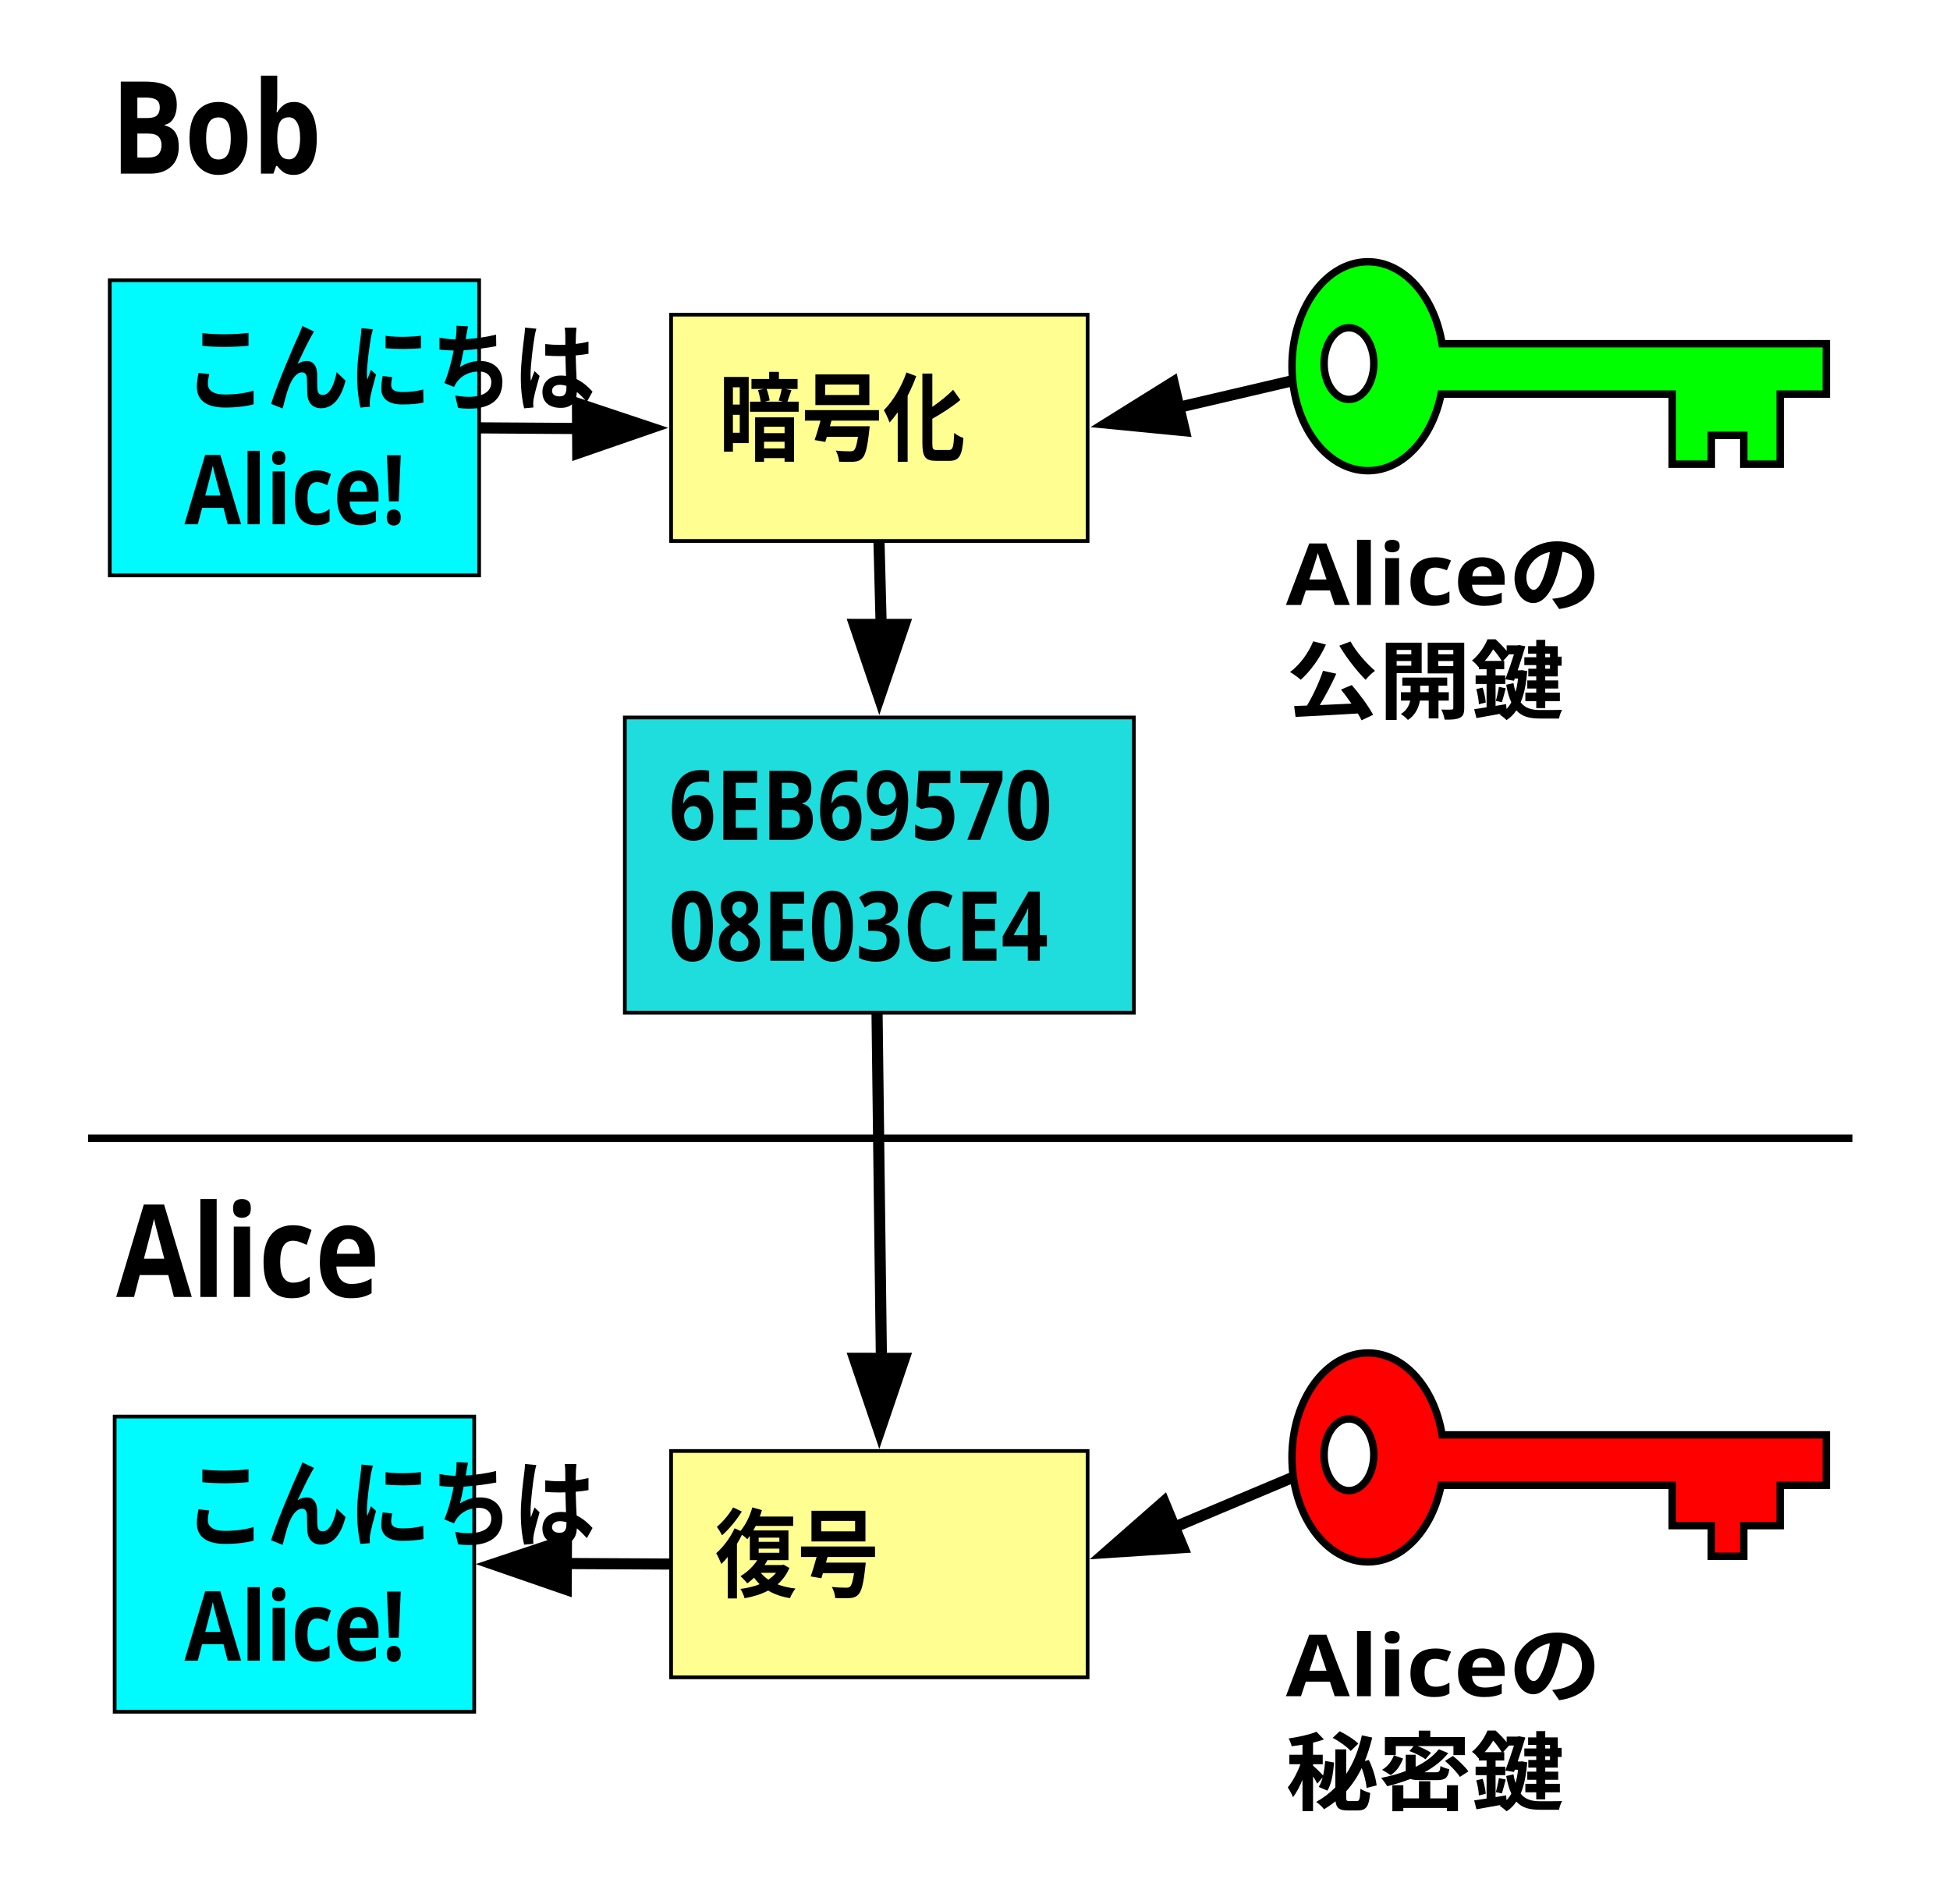
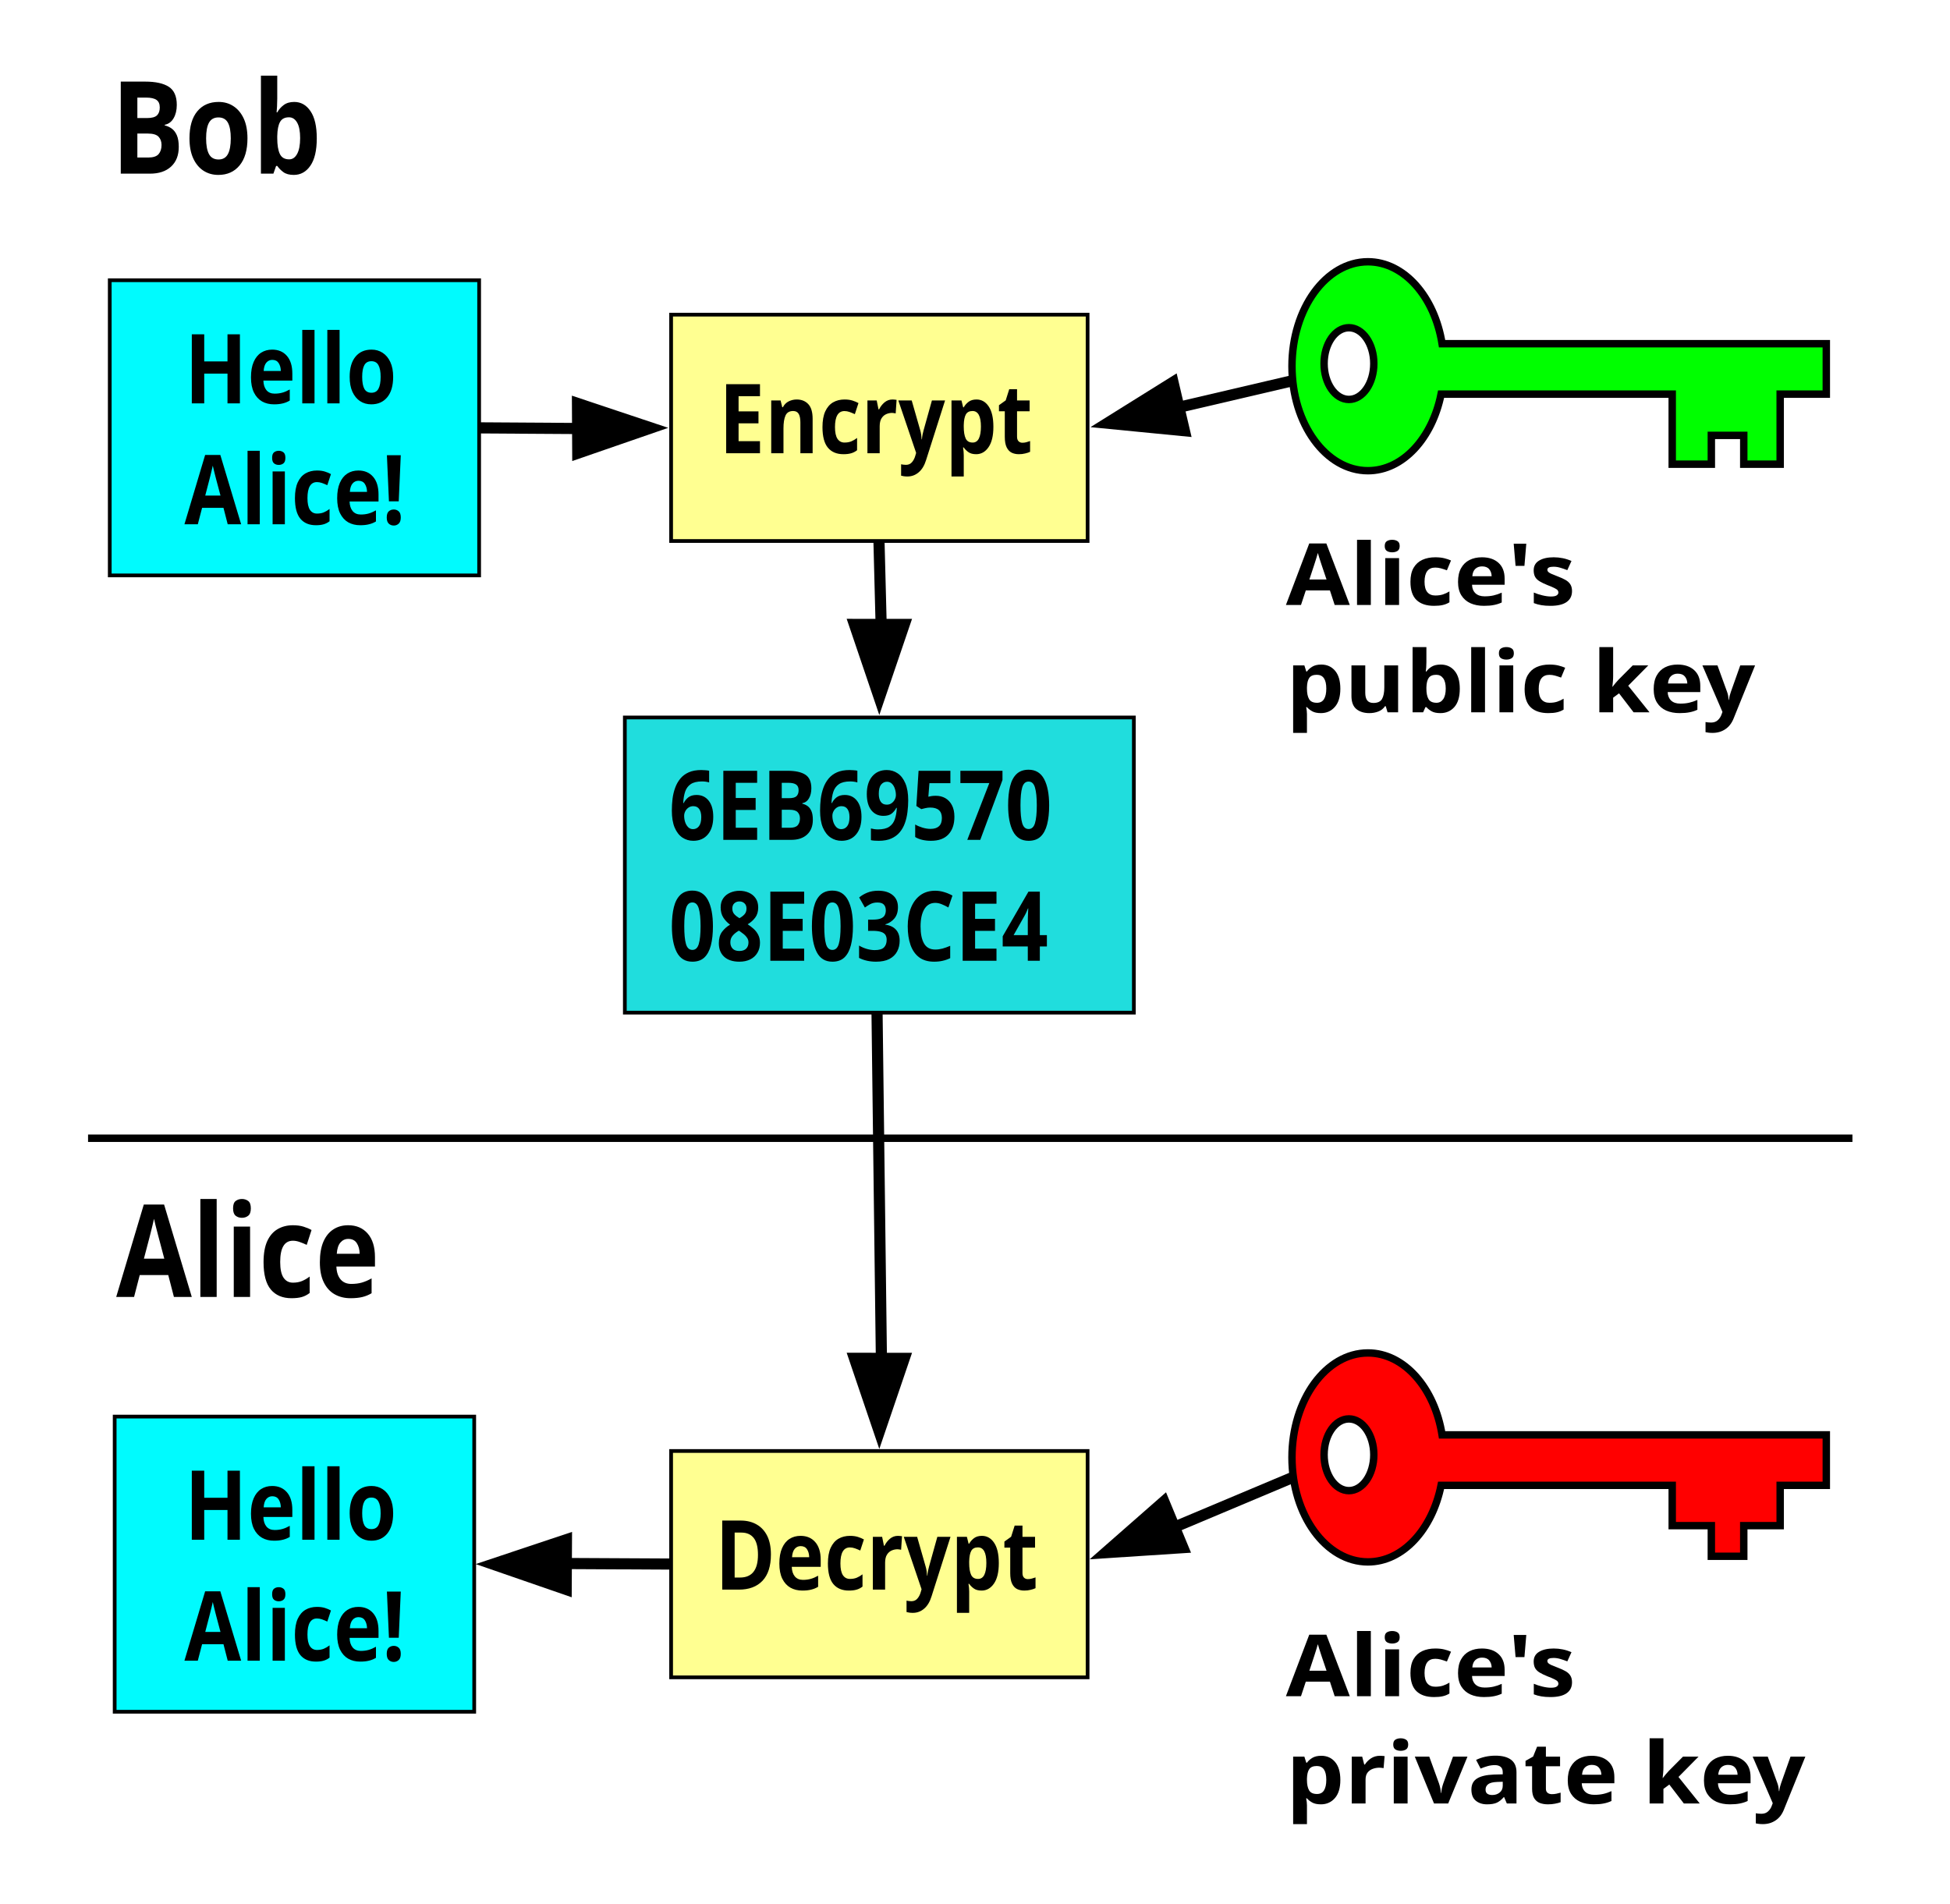
- <svg xmlns="http://www.w3.org/2000/svg" role="img" aria-label="公開鍵で暗号化し秘密鍵で復号する流れ" version="1.0" x="0" y="0" width="525px" height="512.5px" id="svg2">
+ <svg xmlns="http://www.w3.org/2000/svg" version="1.0" x="0" y="0" width="525px" height="512.5px" id="svg2">
  <defs id="defs4">
    <marker refX="0" refY="0" orient="auto" style="overflow:visible" id="Arrow2Lend">
      <path d="M 8.719,4.034 L -2.207,0.016 L 8.719,-4.002 C 6.973,-1.63 6.983,1.616 8.719,4.034 z " transform="matrix(-1.1,0,0,-1.1,5.5,0)" style="font-size:12px;fill-rule:evenodd;stroke-width:0.625;stroke-linejoin:round" id="path7487" />
    </marker>
    <marker id="marker1456" style="overflow:visible" orient="auto" refY="0" refX="0">
      <path id="path1458" style="font-size:12px;fill-rule:evenodd;stroke-width:0.625;stroke-linejoin:round" transform="matrix(-1.1,0,0,-1.1,5.5,0)" d="M 8.719,4.034 L -2.207,0.016 L 8.719,-4.002 C 6.973,-1.63 6.983,1.616 8.719,4.034 z " />
    </marker>
  </defs>
  <path d="M 349.942,396.955 L 311.467,413.138" style="fill:none;fill-opacity:0.75;fill-rule:evenodd;stroke:#000000;stroke-width:3;stroke-linecap:butt;stroke-linejoin:miter;marker-start:none;marker-end:none;stroke-miterlimit:4;stroke-dasharray:none;stroke-opacity:1" id="path2937" />
  <path d="M 353.87,101.121 L 311.25,111.086" style="fill:none;fill-opacity:0.75;fill-rule:evenodd;stroke:#000000;stroke-width:3;stroke-linecap:butt;stroke-linejoin:miter;marker-start:none;marker-end:none;stroke-miterlimit:4;stroke-dasharray:none;stroke-opacity:1" id="path2935" />
  <path d="M 236.128,272.733 L 237.37,371.421" style="fill:none;fill-opacity:0.75;fill-rule:evenodd;stroke:#000000;stroke-width:3;stroke-linecap:butt;stroke-linejoin:miter;marker-start:none;marker-end:none;stroke-miterlimit:4;stroke-dasharray:none;stroke-opacity:1" id="path2917" />
  <path d="M 236.128,125.597 L 237.37,173.508" style="fill:none;fill-opacity:0.75;fill-rule:evenodd;stroke:#000000;stroke-width:3;stroke-linecap:butt;stroke-linejoin:miter;marker-start:none;marker-end:none;stroke-miterlimit:4;stroke-dasharray:none;stroke-opacity:1" id="path12787" />
  <path d="M 91.84,114.967 L 160.93,115.398" style="fill:none;fill-opacity:0.75;fill-rule:evenodd;stroke:#000000;stroke-width:3;stroke-linecap:butt;stroke-linejoin:miter;marker-start:none;marker-end:none;stroke-miterlimit:4;stroke-dasharray:none;stroke-opacity:1" id="path12783" />
  <rect width="99.449" height="79.465" x="29.549" y="75.45" style="opacity:1;fill:#00fbfe;fill-opacity:1;fill-rule:evenodd;stroke:#000000;stroke-width:1;stroke-linecap:square;stroke-linejoin:miter;stroke-miterlimit:4;stroke-dasharray:none;stroke-dashoffset:10;stroke-opacity:1" id="rect9051" />
  <switch style="font-style:normal;font-variant:normal;font-weight:bold;font-stretch:normal;font-size:24px;line-height:0%;font-family:Tahoma;text-align:start;writing-mode:lr-tb;text-anchor:start;fill:#000000;fill-opacity:1;stroke:none;stroke-width:1px;stroke-linecap:butt;stroke-linejoin:miter;stroke-opacity:1">
    <text x="53.871" y="100.105" transform="scale(0.921745,1.084899)" style="font-style:normal;font-variant:normal;font-weight:bold;font-stretch:normal;font-size:24px;line-height:0%;font-family:Tahoma;text-align:start;writing-mode:lr-tb;text-anchor:start;fill:#000000;fill-opacity:1;stroke:none;stroke-width:1px;stroke-linecap:butt;stroke-linejoin:miter;stroke-opacity:1" id="text6642-pt-br" xml:space="preserve" systemLanguage="pt-br">
      <tspan x="53.871" y="100.105" id="tspan11289-pt-br">Olá</tspan>
      <tspan x="53.871" y="130.105" id="tspan2167-pt-br">Alice!</tspan>
    </text>
    <text x="53.871" y="100.105" transform="scale(0.921745,1.084899)" style="font-style:normal;font-variant:normal;font-weight:bold;font-stretch:normal;font-size:24px;line-height:0%;font-family:Tahoma;text-align:start;writing-mode:lr-tb;text-anchor:start;fill:#000000;fill-opacity:1;stroke:none;stroke-width:1px;stroke-linecap:butt;stroke-linejoin:miter;stroke-opacity:1" id="text6642" xml:space="preserve">
-       <tspan x="53.871" y="100.105" id="tspan11289">こんにちは</tspan>
+       <tspan x="53.871" y="100.105" id="tspan11289">Hello </tspan>
      <tspan x="53.871" y="130.105" id="tspan2167">Alice!</tspan>
    </text>
  </switch>
  <path d="M 368.29,364.251 C 357.002,364.251 347.841,376.858 347.841,392.385 C 347.841,407.912 357.002,420.507 368.29,420.507 C 377.683,420.507 385.592,411.774 387.986,399.897 L 450.213,399.897 L 450.213,410.747 L 460.744,410.747 L 460.744,418.992 L 469.475,418.992 L 469.475,410.747 L 479.278,410.747 L 479.278,399.897 L 491.698,399.897 L 491.698,386.311 L 388.254,386.311 C 386.232,373.704 378.06,364.251 368.29,364.251 z M 363.171,382.01 C 366.866,382.01 369.873,386.338 369.873,391.667 C 369.873,396.995 366.866,401.323 363.171,401.323 C 359.477,401.323 356.483,396.995 356.483,391.667 C 356.483,386.338 359.477,382.01 363.171,382.01 z " style="opacity:1;fill:#ff0000;fill-opacity:1;fill-rule:evenodd;stroke:#000000;stroke-width:2;stroke-linecap:square;stroke-linejoin:miter;stroke-miterlimit:4;stroke-dasharray:none;stroke-dashoffset:10;stroke-opacity:1" id="path1306" />
  <switch style="font-style:normal;font-variant:normal;font-weight:bold;font-stretch:normal;font-size:24px;line-height:0%;font-family:Tahoma;text-align:start;writing-mode:lr-tb;text-anchor:start;fill:#000000;fill-opacity:1;stroke:none;stroke-width:1px;stroke-linecap:butt;stroke-linejoin:miter;stroke-opacity:1">
    <text x="333.314" y="474.334" transform="scale(1.038686,0.962755)" style="font-style:normal;font-variant:normal;font-weight:bold;font-stretch:normal;font-size:24px;line-height:0%;font-family:Tahoma;text-align:start;writing-mode:lr-tb;text-anchor:start;fill:#000000;fill-opacity:1;stroke:none;stroke-width:1px;stroke-linecap:butt;stroke-linejoin:miter;stroke-opacity:1" id="text8995-pt-br" xml:space="preserve" systemLanguage="pt-br">
      <tspan x="333.314" y="474.334" id="tspan8997-pt-br">Chave privada</tspan>
      <tspan x="333.314" y="504.334" id="tspan9043-pt-br">de Alice</tspan>
    </text>
    <text x="333.314" y="474.334" transform="scale(1.038686,0.962755)" style="font-style:normal;font-variant:normal;font-weight:bold;font-stretch:normal;font-size:24px;line-height:0%;font-family:Tahoma;text-align:start;writing-mode:lr-tb;text-anchor:start;fill:#000000;fill-opacity:1;stroke:none;stroke-width:1px;stroke-linecap:butt;stroke-linejoin:miter;stroke-opacity:1" id="text8995" xml:space="preserve">
-       <tspan x="333.314" y="474.334" id="tspan8997">Aliceの</tspan>
-       <tspan x="333.314" y="504.334" id="tspan9043">秘密鍵</tspan>
+       <tspan x="333.314" y="474.334" id="tspan8997">Alice's</tspan>
+       <tspan x="333.314" y="504.334" id="tspan9043">private key</tspan>
    </text>
  </switch>
  <rect width="112.129" height="60.939" x="180.685" y="84.713" style="opacity:1;fill:#ffff91;fill-opacity:1;fill-rule:evenodd;stroke:#000000;stroke-width:1;stroke-linecap:square;stroke-linejoin:miter;stroke-miterlimit:4;stroke-dasharray:none;stroke-dashoffset:10;stroke-opacity:1" id="rect10547" />
  <switch style="font-style:normal;font-variant:normal;font-weight:bold;font-stretch:normal;font-size:24px;line-height:0%;font-family:Tahoma;text-align:start;writing-mode:lr-tb;text-anchor:start;fill:#000000;fill-opacity:1;stroke:none;stroke-width:1px;stroke-linecap:butt;stroke-linejoin:miter;stroke-opacity:1">
    <text x="209.95" y="112.48" transform="scale(0.921745,1.084899)" style="font-style:normal;font-variant:normal;font-weight:bold;font-stretch:normal;font-size:24px;line-height:0%;font-family:Tahoma;text-align:start;writing-mode:lr-tb;text-anchor:start;fill:#000000;fill-opacity:1;stroke:none;stroke-width:1px;stroke-linecap:butt;stroke-linejoin:miter;stroke-opacity:1" id="text11291-pt-br" xml:space="preserve" systemLanguage="pt-br">
      <tspan x="209.95" y="112.48" id="tspan11295-pt-br">Cifrar</tspan>
    </text>
    <text x="209.95" y="112.48" transform="scale(0.921745,1.084899)" style="font-style:normal;font-variant:normal;font-weight:bold;font-stretch:normal;font-size:24px;line-height:0%;font-family:Tahoma;text-align:start;writing-mode:lr-tb;text-anchor:start;fill:#000000;fill-opacity:1;stroke:none;stroke-width:1px;stroke-linecap:butt;stroke-linejoin:miter;stroke-opacity:1" id="text11291" xml:space="preserve">
-       <tspan x="209.95" y="112.48" id="tspan11295">暗号化</tspan>
+       <tspan x="209.95" y="112.48" id="tspan11295">Encrypt</tspan>
    </text>
  </switch>
  <rect width="137.046" height="79.465" x="168.226" y="193.167" style="opacity:1;fill:#20dddd;fill-opacity:1;fill-rule:evenodd;stroke:#000000;stroke-width:1;stroke-linecap:square;stroke-linejoin:miter;stroke-miterlimit:4;stroke-dasharray:none;stroke-dashoffset:10;stroke-opacity:1" id="rect2159" />
  <switch style="font-style:normal;font-variant:normal;font-weight:bold;font-stretch:normal;font-size:24px;line-height:0%;font-family:Tahoma;text-align:start;writing-mode:lr-tb;text-anchor:start;fill:#000000;fill-opacity:1;stroke:none;stroke-width:1px;stroke-linecap:butt;stroke-linejoin:miter;stroke-opacity:1">
    <text x="195.396" y="208.417" transform="scale(0.921745,1.084899)" style="font-style:normal;font-variant:normal;font-weight:bold;font-stretch:normal;font-size:24px;line-height:0%;font-family:Tahoma;text-align:start;writing-mode:lr-tb;text-anchor:start;fill:#000000;fill-opacity:1;stroke:none;stroke-width:1px;stroke-linecap:butt;stroke-linejoin:miter;stroke-opacity:1" id="text2161" xml:space="preserve">
      <tspan x="195.396" y="208.417" id="tspan2163">6EB69570</tspan>
      <tspan x="195.396" y="238.418" id="tspan2165">08E03CE4</tspan>
    </text>
  </switch>
  <path d="M 224.352,421.315 L 147.535,420.918" style="fill:none;fill-opacity:0.75;fill-rule:evenodd;stroke:#000000;stroke-width:3;stroke-linecap:butt;stroke-linejoin:miter;marker-start:none;marker-end:none;stroke-miterlimit:4;stroke-dasharray:none;stroke-opacity:1" id="path2919" />
  <rect width="96.799" height="79.465" x="30.874" y="381.385" style="opacity:1;fill:#00fbfe;fill-opacity:1;fill-rule:evenodd;stroke:#000000;stroke-width:1;stroke-linecap:square;stroke-linejoin:miter;stroke-miterlimit:4;stroke-dasharray:none;stroke-dashoffset:10;stroke-opacity:1" id="rect2921" />
  <switch style="font-style:normal;font-variant:normal;font-weight:bold;font-stretch:normal;font-size:24px;line-height:0%;font-family:Tahoma;text-align:start;writing-mode:lr-tb;text-anchor:start;fill:#000000;fill-opacity:1;stroke:none;stroke-width:1px;stroke-linecap:butt;stroke-linejoin:miter;stroke-opacity:1">
    <text x="53.87" y="382.107" transform="scale(0.921745,1.084899)" style="font-style:normal;font-variant:normal;font-weight:bold;font-stretch:normal;font-size:24px;line-height:0%;font-family:Tahoma;text-align:start;writing-mode:lr-tb;text-anchor:start;fill:#000000;fill-opacity:1;stroke:none;stroke-width:1px;stroke-linecap:butt;stroke-linejoin:miter;stroke-opacity:1" id="text2923-pt-br" xml:space="preserve" systemLanguage="pt-br">
      <tspan x="53.87" y="382.107" id="tspan2925-pt-br">Olá</tspan>
      <tspan x="53.87" y="412.108" id="tspan2927-pt-br">Alice!</tspan>
    </text>
    <text x="53.87" y="382.107" transform="scale(0.921745,1.084899)" style="font-style:normal;font-variant:normal;font-weight:bold;font-stretch:normal;font-size:24px;line-height:0%;font-family:Tahoma;text-align:start;writing-mode:lr-tb;text-anchor:start;fill:#000000;fill-opacity:1;stroke:none;stroke-width:1px;stroke-linecap:butt;stroke-linejoin:miter;stroke-opacity:1" id="text2923" xml:space="preserve">
-       <tspan x="53.87" y="382.107" id="tspan2925">こんにちは</tspan>
+       <tspan x="53.87" y="382.107" id="tspan2925">Hello </tspan>
      <tspan x="53.87" y="412.108" id="tspan2927">Alice!</tspan>
    </text>
  </switch>
  <rect width="112.129" height="60.939" x="180.685" y="390.647" style="opacity:1;fill:#ffff91;fill-opacity:1;fill-rule:evenodd;stroke:#000000;stroke-width:1;stroke-linecap:square;stroke-linejoin:miter;stroke-miterlimit:4;stroke-dasharray:none;stroke-dashoffset:10;stroke-opacity:1" id="rect2929" />
  <switch style="font-style:normal;font-variant:normal;font-weight:bold;font-stretch:normal;font-size:24px;line-height:0%;font-family:Tahoma;text-align:start;writing-mode:lr-tb;text-anchor:start;fill:#000000;fill-opacity:1;stroke:none;stroke-width:1px;stroke-linecap:butt;stroke-linejoin:miter;stroke-opacity:1">
    <text x="208.801" y="394.482" transform="scale(0.921745,1.084899)" style="font-style:normal;font-variant:normal;font-weight:bold;font-stretch:normal;font-size:24px;line-height:0%;font-family:Tahoma;text-align:start;writing-mode:lr-tb;text-anchor:start;fill:#000000;fill-opacity:1;stroke:none;stroke-width:1px;stroke-linecap:butt;stroke-linejoin:miter;stroke-opacity:1" id="text2931-pt-br" xml:space="preserve" systemLanguage="pt-br">
      <tspan x="208.801" y="394.482" id="tspan2933-pt-br">Decifrar</tspan>
    </text>
    <text x="208.801" y="394.482" transform="scale(0.921745,1.084899)" style="font-style:normal;font-variant:normal;font-weight:bold;font-stretch:normal;font-size:24px;line-height:0%;font-family:Tahoma;text-align:start;writing-mode:lr-tb;text-anchor:start;fill:#000000;fill-opacity:1;stroke:none;stroke-width:1px;stroke-linecap:butt;stroke-linejoin:miter;stroke-opacity:1" id="text2931" xml:space="preserve">
-       <tspan x="208.801" y="394.482" id="tspan2933">復号</tspan>
+       <tspan x="208.801" y="394.482" id="tspan2933">Decrypt</tspan>
    </text>
  </switch>
  <path d="M 368.29,70.472 C 357.002,70.472 347.841,83.079 347.841,98.605 C 347.841,114.132 357.002,126.728 368.29,126.728 C 377.683,126.728 385.592,117.994 387.986,106.117 L 450.213,106.117 L 450.213,124.967 L 460.744,124.967 L 460.744,117.212 L 469.475,117.212 L 469.475,124.967 L 479.278,124.967 L 479.278,106.117 L 491.698,106.117 L 491.698,92.531 L 388.254,92.531 C 386.232,79.924 378.06,70.472 368.29,70.472 z M 363.171,88.23 C 366.866,88.23 369.873,92.558 369.873,97.887 C 369.873,103.215 366.866,107.543 363.171,107.543 C 359.477,107.543 356.483,103.215 356.483,97.887 C 356.483,92.558 359.477,88.23 363.171,88.23 z " style="opacity:1;fill:#00ff00;fill-opacity:1;fill-rule:evenodd;stroke:#000000;stroke-width:2;stroke-linecap:square;stroke-linejoin:miter;stroke-miterlimit:4;stroke-dasharray:none;stroke-dashoffset:10;stroke-opacity:1" id="path5914" />
  <switch style="font-style:normal;font-variant:normal;font-weight:bold;font-stretch:normal;font-size:24px;line-height:0%;font-family:Tahoma;text-align:start;writing-mode:lr-tb;text-anchor:start;fill:#000000;fill-opacity:1;stroke:none;stroke-width:1px;stroke-linecap:butt;stroke-linejoin:miter;stroke-opacity:1">
    <text x="333.314" y="169.184" transform="scale(1.038686,0.962755)" style="font-style:normal;font-variant:normal;font-weight:bold;font-stretch:normal;font-size:24px;line-height:0%;font-family:Tahoma;text-align:start;writing-mode:lr-tb;text-anchor:start;fill:#000000;fill-opacity:1;stroke:none;stroke-width:1px;stroke-linecap:butt;stroke-linejoin:miter;stroke-opacity:1" id="text9045-pt-br" xml:space="preserve" systemLanguage="pt-br">
      <tspan x="333.314" y="169.184" id="tspan9047-pt-br">Chave pública</tspan>
      <tspan x="333.314" y="199.184" id="tspan9049-pt-br">de Alice</tspan>
    </text>
    <text x="333.314" y="169.184" transform="scale(1.038686,0.962755)" style="font-style:normal;font-variant:normal;font-weight:bold;font-stretch:normal;font-size:24px;line-height:0%;font-family:Tahoma;text-align:start;writing-mode:lr-tb;text-anchor:start;fill:#000000;fill-opacity:1;stroke:none;stroke-width:1px;stroke-linecap:butt;stroke-linejoin:miter;stroke-opacity:1" id="text9045" xml:space="preserve">
-       <tspan x="333.314" y="169.184" id="tspan9047">Aliceの</tspan>
-       <tspan x="333.314" y="199.184" id="tspan9049">公開鍵</tspan>
+       <tspan x="333.314" y="169.184" id="tspan9047">Alice's</tspan>
+       <tspan x="333.314" y="199.184" id="tspan9049">public key</tspan>
    </text>
  </switch>
  <path d="M 23.708,306.446 L 498.734,306.446" style="fill:none;fill-opacity:0.75;fill-rule:evenodd;stroke:#000000;stroke-width:2;stroke-linecap:butt;stroke-linejoin:miter;stroke-miterlimit:4;stroke-dasharray:none;stroke-opacity:1" id="path1378" />
  <switch style="font-style:normal;font-variant:normal;font-weight:bold;font-stretch:normal;font-size:32.001px;line-height:0%;font-family:Tahoma;text-align:start;writing-mode:lr-tb;text-anchor:start;fill:#000000;fill-opacity:1;stroke:none;stroke-width:1px;stroke-linecap:butt;stroke-linejoin:miter;stroke-opacity:1">
    <text x="33.94" y="321.851" transform="scale(0.921745,1.084899)" style="font-style:normal;font-variant:normal;font-weight:bold;font-stretch:normal;font-size:32.001px;line-height:0%;font-family:Tahoma;text-align:start;writing-mode:lr-tb;text-anchor:start;fill:#000000;fill-opacity:1;stroke:none;stroke-width:1px;stroke-linecap:butt;stroke-linejoin:miter;stroke-opacity:1" id="text2135" xml:space="preserve">
      <tspan x="33.94" y="321.851" style="font-style:normal;font-variant:normal;font-weight:bold;font-stretch:normal;font-size:32.001px;line-height:125%;font-family:Tahoma;text-align:start;writing-mode:lr-tb;text-anchor:start" id="tspan2137">Alice</tspan>
    </text>
  </switch>
  <path style="opacity:1;fill:#000000;fill-opacity:1;fill-rule:evenodd;stroke:#000000;stroke-width:7.283;stroke-linecap:square;stroke-linejoin:miter;stroke-miterlimit:4;stroke-dasharray:none;stroke-opacity:1;display:inline" id="path13515" d="M 82.902,313.99 L 64.249,324.759 L 45.596,335.528 L 45.596,313.99 L 45.596,292.451 L 64.249,303.22 L 82.902,313.99 z " transform="matrix(-3.040663e-4,0.536912,-0.316064,-1.599964e-4,336.0039,341.7284)" />
  <path style="opacity:1;fill:#000000;fill-opacity:1;fill-rule:evenodd;stroke:#000000;stroke-width:7.283;stroke-linecap:square;stroke-linejoin:miter;stroke-miterlimit:4;stroke-dasharray:none;stroke-opacity:1;display:inline" id="path5890" d="M 82.902,313.99 L 64.249,324.759 L 45.596,335.528 L 45.596,313.99 L 45.596,292.451 L 64.249,303.22 L 82.902,313.99 z " transform="matrix(-0.496084,0.205365,-0.12091,-0.292022,376.0725,492.9744)" />
  <path style="opacity:1;fill:#000000;fill-opacity:1;fill-rule:evenodd;stroke:#000000;stroke-width:7.283;stroke-linecap:square;stroke-linejoin:miter;stroke-miterlimit:4;stroke-dasharray:none;stroke-opacity:1;display:inline" id="path5892" d="M 82.902,313.99 L 64.249,324.759 L 45.596,335.528 L 45.596,313.99 L 45.596,292.451 L 64.249,303.22 L 82.902,313.99 z " transform="matrix(0.536905,-2.831340e-3,1.685723e-3,0.31606,130.9598,16.20191)" />
  <path style="opacity:1;fill:#000000;fill-opacity:1;fill-rule:evenodd;stroke:#000000;stroke-width:7.283;stroke-linecap:square;stroke-linejoin:miter;stroke-miterlimit:4;stroke-dasharray:none;stroke-opacity:1;display:inline" id="path3014" d="M 82.902,313.99 L 64.249,324.759 L 45.596,335.528 L 45.596,313.99 L 45.596,292.451 L 64.249,303.22 L 82.902,313.99 z " transform="matrix(-0.536905,-2.831340e-3,-1.685723e-3,0.31606,177.0222,322.1088)" />
  <path style="opacity:1;fill:#000000;fill-opacity:1;fill-rule:evenodd;stroke:#000000;stroke-width:7.283;stroke-linecap:square;stroke-linejoin:miter;stroke-miterlimit:4;stroke-dasharray:none;stroke-opacity:1;display:inline" id="path3016" d="M 82.902,313.99 L 64.249,324.759 L 45.596,335.528 L 45.596,313.99 L 45.596,292.451 L 64.249,303.22 L 82.902,313.99 z " transform="matrix(-3.040663e-4,0.536912,-0.316064,-1.599964e-4,336.0039,144.1345)" />
  <path style="opacity:1;fill:#000000;fill-opacity:1;fill-rule:evenodd;stroke:#000000;stroke-width:7.283;stroke-linecap:square;stroke-linejoin:miter;stroke-miterlimit:4;stroke-dasharray:none;stroke-opacity:1;display:inline" id="path3018" d="M 82.902,313.99 L 64.249,324.759 L 45.596,335.528 L 45.596,313.99 L 45.596,292.451 L 64.249,303.22 L 82.902,313.99 z " transform="matrix(-0.522749,0.122507,-7.213487e-2,-0.307722,363.3824,200.5708)" />
  <switch style="font-style:normal;font-variant:normal;font-weight:bold;font-stretch:normal;font-size:32.001px;line-height:0%;font-family:Tahoma;text-align:start;writing-mode:lr-tb;text-anchor:start;fill:#000000;fill-opacity:1;stroke:none;stroke-width:1px;stroke-linecap:butt;stroke-linejoin:miter;stroke-opacity:1">
    <text x="32.404" y="43.09" transform="scale(0.9217449,1.084899)" style="font-style:normal;font-variant:normal;font-weight:bold;font-stretch:normal;font-size:32.001px;line-height:0%;font-family:Tahoma;text-align:start;writing-mode:lr-tb;text-anchor:start;fill:#000000;fill-opacity:1;stroke:none;stroke-width:1px;stroke-linecap:butt;stroke-linejoin:miter;stroke-opacity:1" id="text1354" xml:space="preserve">
      <tspan x="32.404" y="43.09" style="font-style:normal;font-variant:normal;font-weight:bold;font-stretch:normal;font-size:32.001px;line-height:125%;font-family:Tahoma;text-align:start;writing-mode:lr-tb;text-anchor:start" id="tspan1356">Bob</tspan>
    </text>
  </switch>
</svg>
